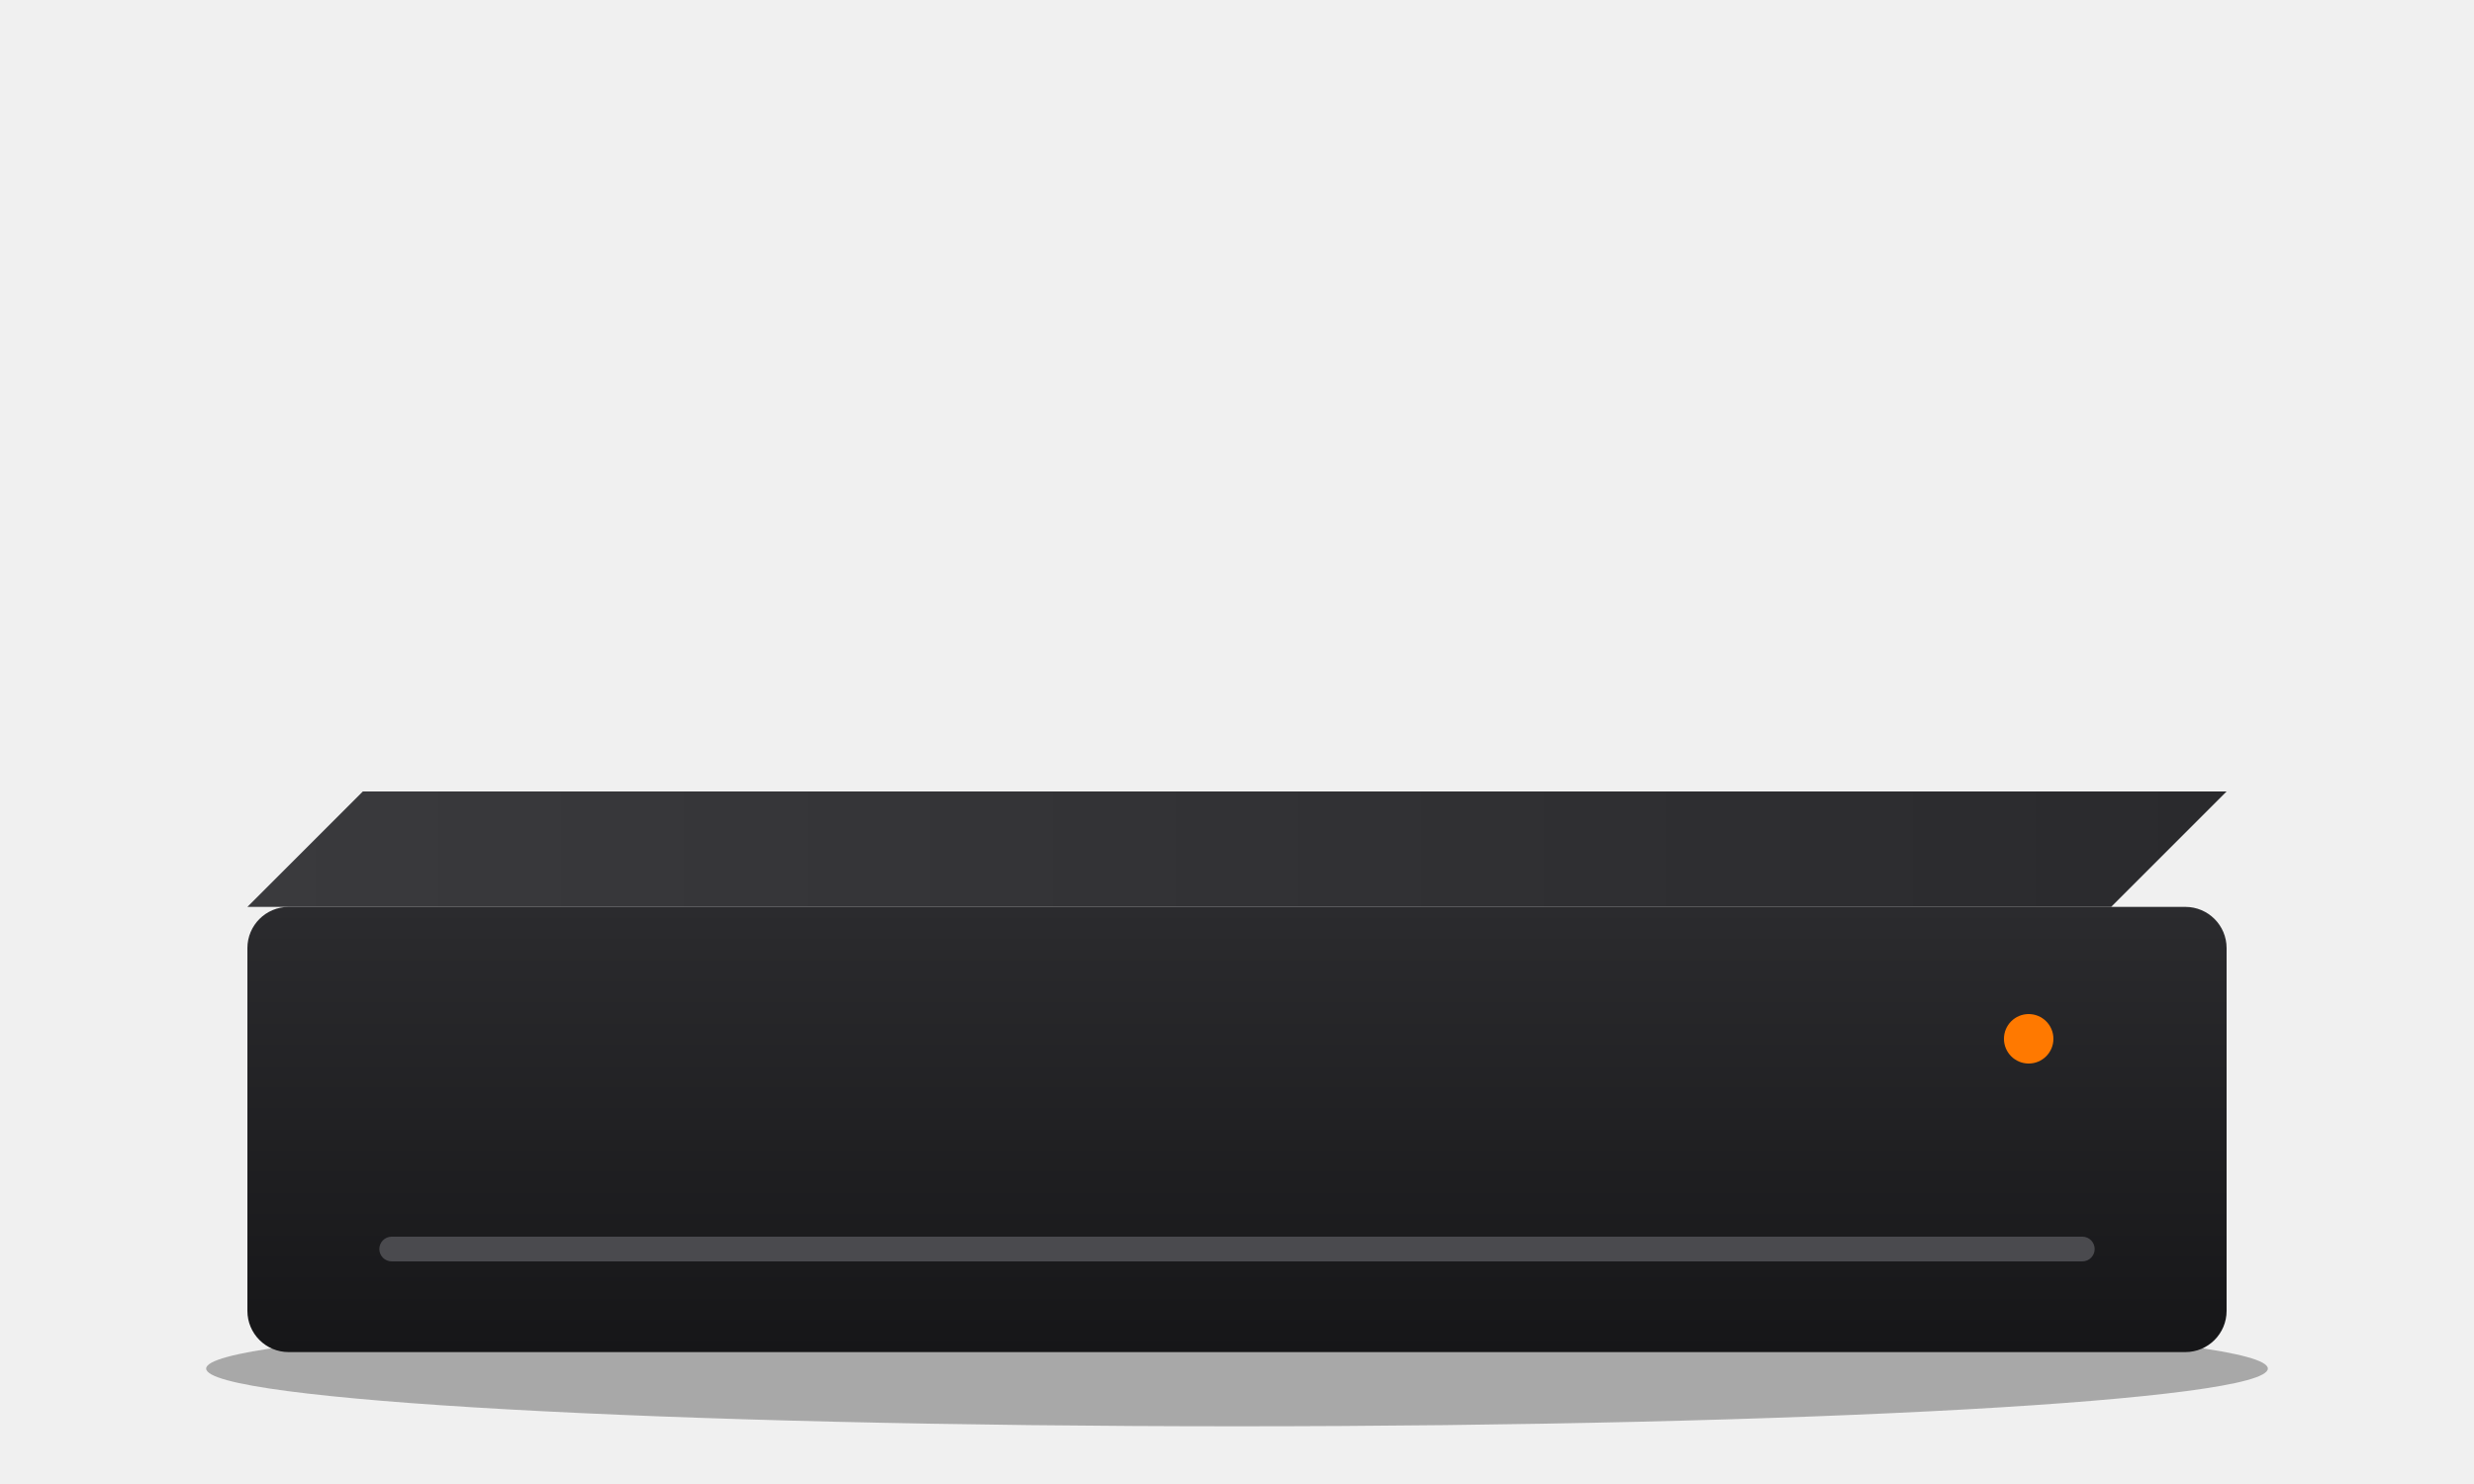
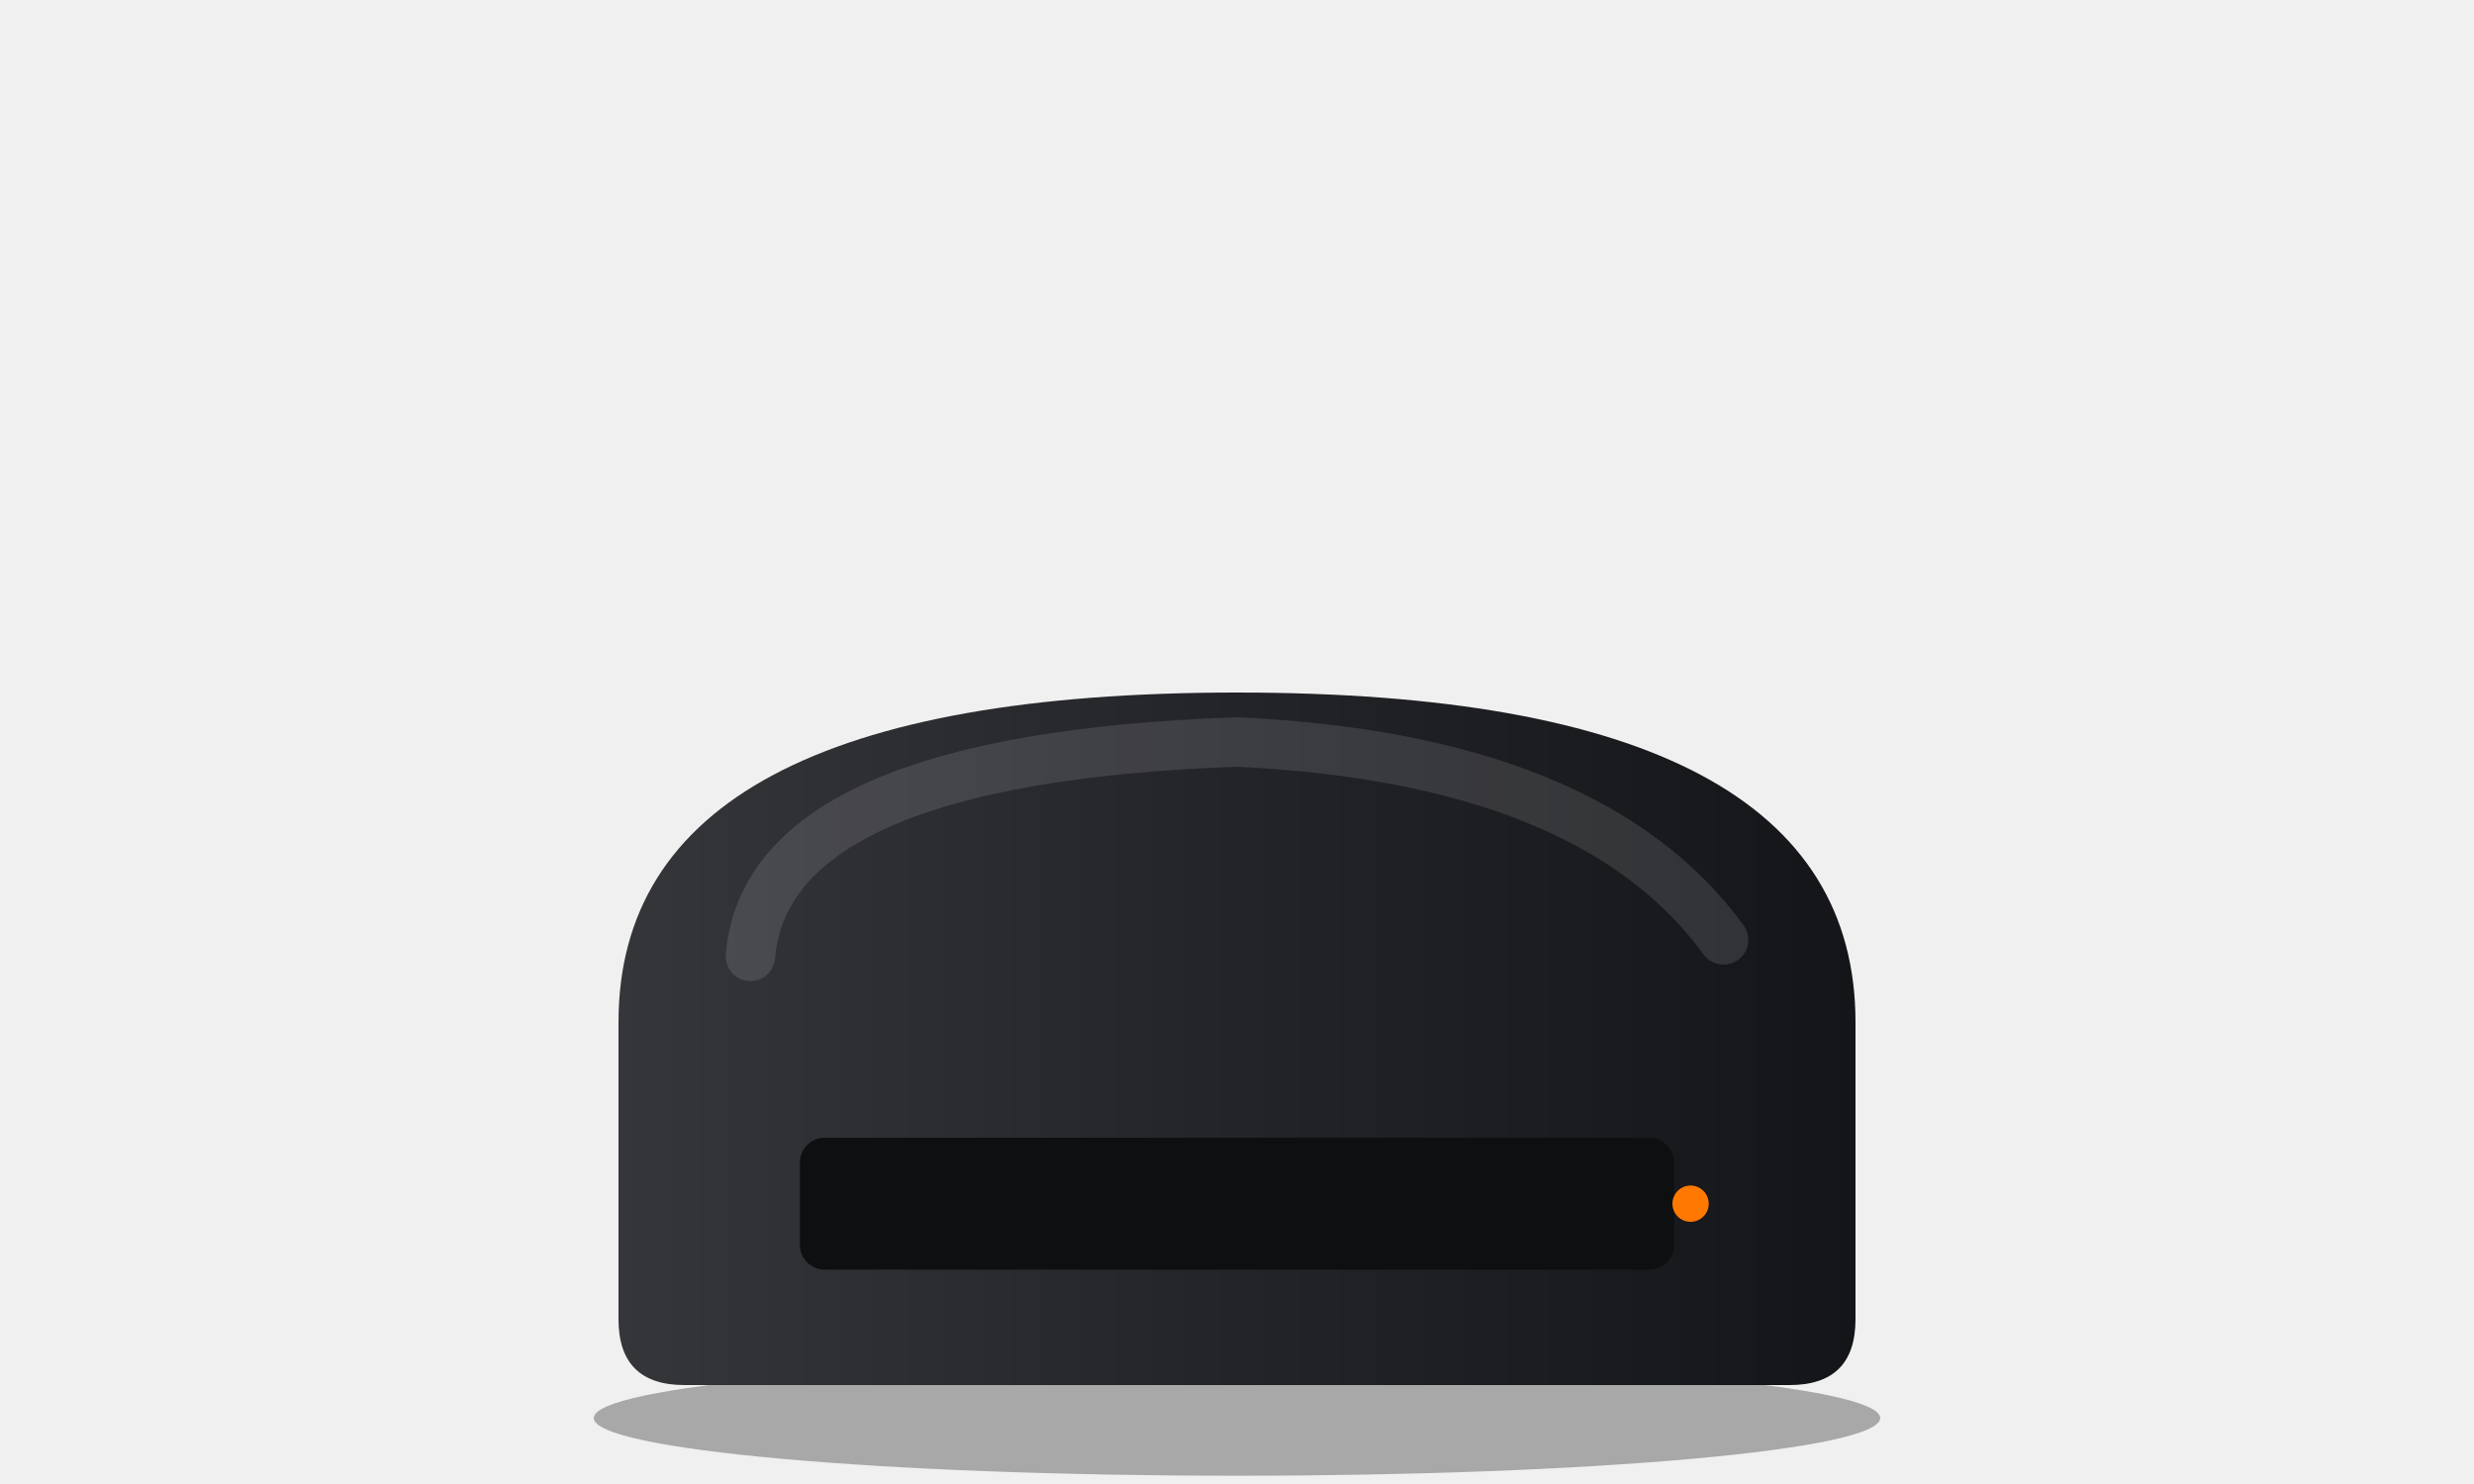
<svg xmlns="http://www.w3.org/2000/svg" viewBox="0 0 300 180">
  <defs>
-     <linearGradient id="lb4-f" x1="0" y1="0" x2="0" y2="1">
-       <stop offset="0" stop-color="#2b2b2e" />
-       <stop offset="1" stop-color="#161618" />
-     </linearGradient>
-     <linearGradient id="lb4-t" x1="0" y1="0" x2="1" y2="0">
-       <stop offset="0" stop-color="#3a3a3d" />
-       <stop offset="1" stop-color="#2a2a2d" />
+     <linearGradient id="lb4" x1="0" y1="0" x2="1" y2="0">
+       <stop offset="0" stop-color="#35363a" />
+       <stop offset="0.5" stop-color="#232428" />
+       <stop offset="1" stop-color="#141518" />
    </linearGradient>
  </defs>
-   <ellipse cx="150" cy="166" rx="125" ry="7" opacity=".3" />
-   <path d="M44 96 H270 L256 110 H30 Z" fill="url(#lb4-t)" />
-   <rect x="30" y="110" width="240" height="54" rx="5" fill="url(#lb4-f)" />
-   <rect x="46" y="150" width="208" height="3" rx="1.5" fill="#4a4a4e" />
-   <circle cx="246" cy="126" r="3" fill="#ff7900" />
+   <ellipse cx="150" cy="172" rx="78" ry="7" opacity=".3" />
+   <path d="M75 124 Q75 84 150 84 Q225 84 225 124 V160 Q225 168 217 168 H83 Q75 168 75 160 Z" fill="url(#lb4)" />
+   <path d="M91 116 Q93 92 150 90 Q193 92 209 114" fill="none" stroke="#fff" stroke-opacity=".12" stroke-width="6" stroke-linecap="round" />
+   <rect x="97" y="138" width="106" height="16" rx="3" fill="#0e0f11" />
+   <circle cx="205" cy="146" r="2.2" fill="#ff7900" />
</svg>
